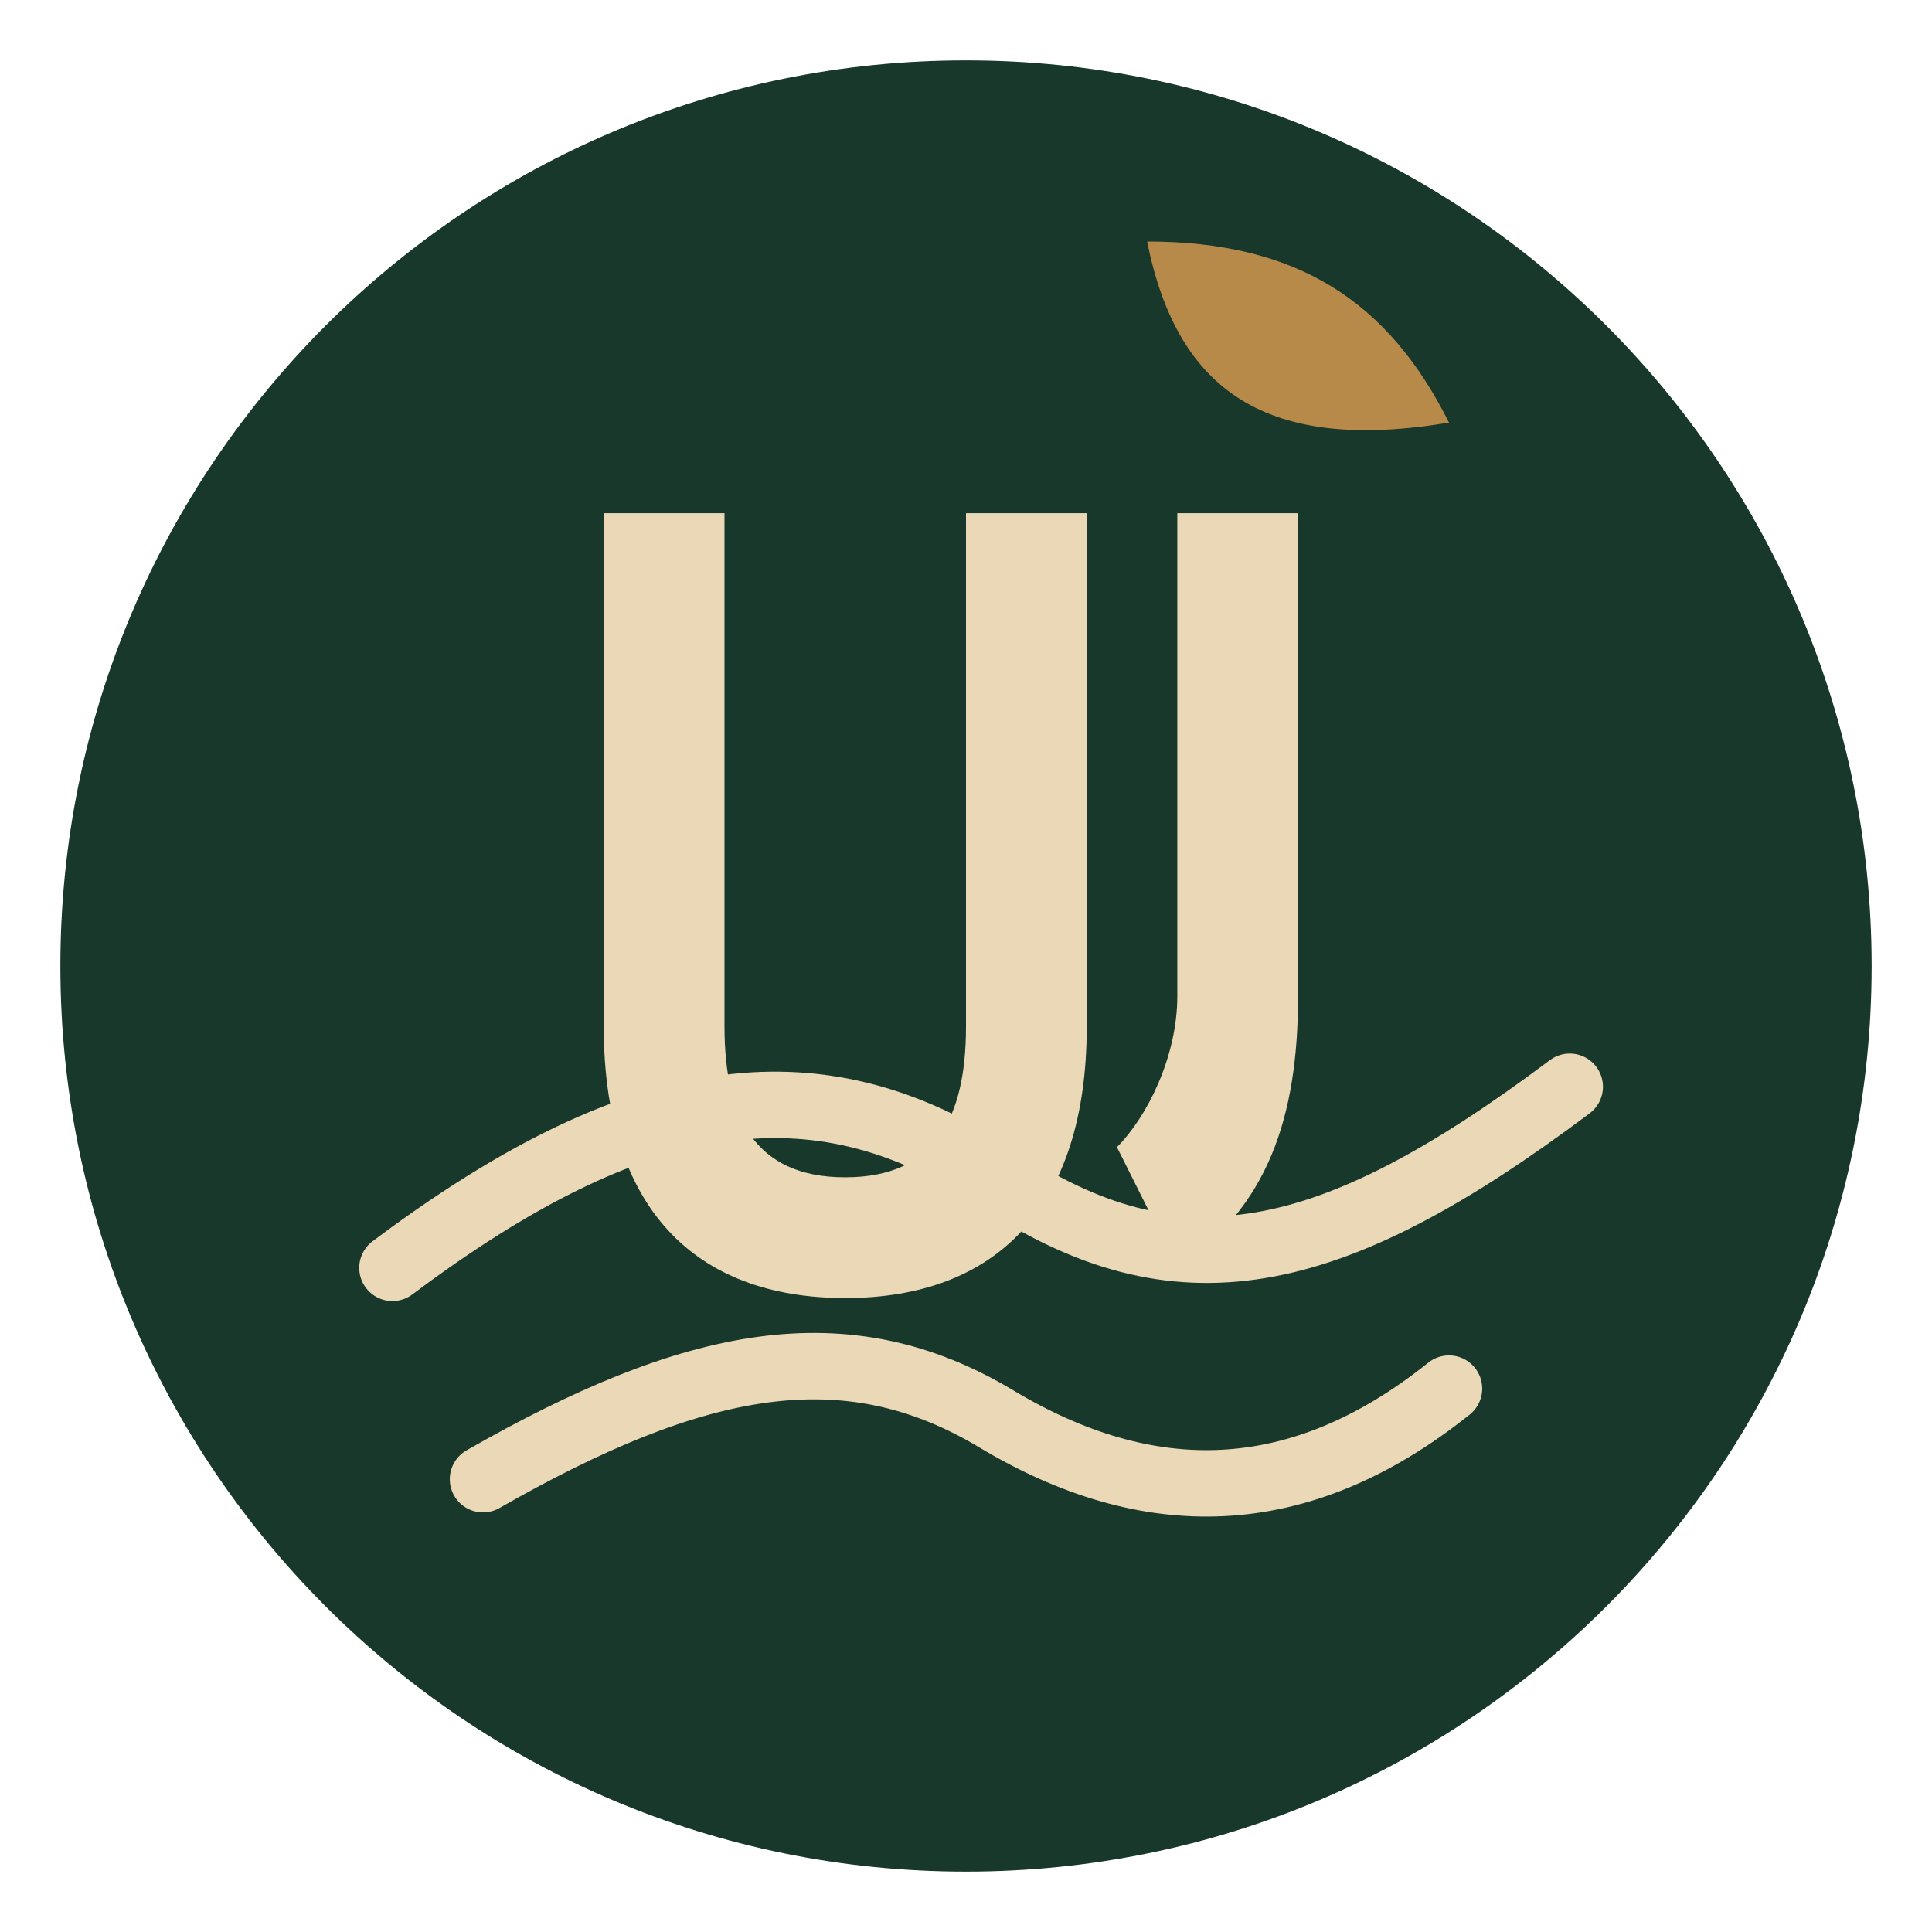
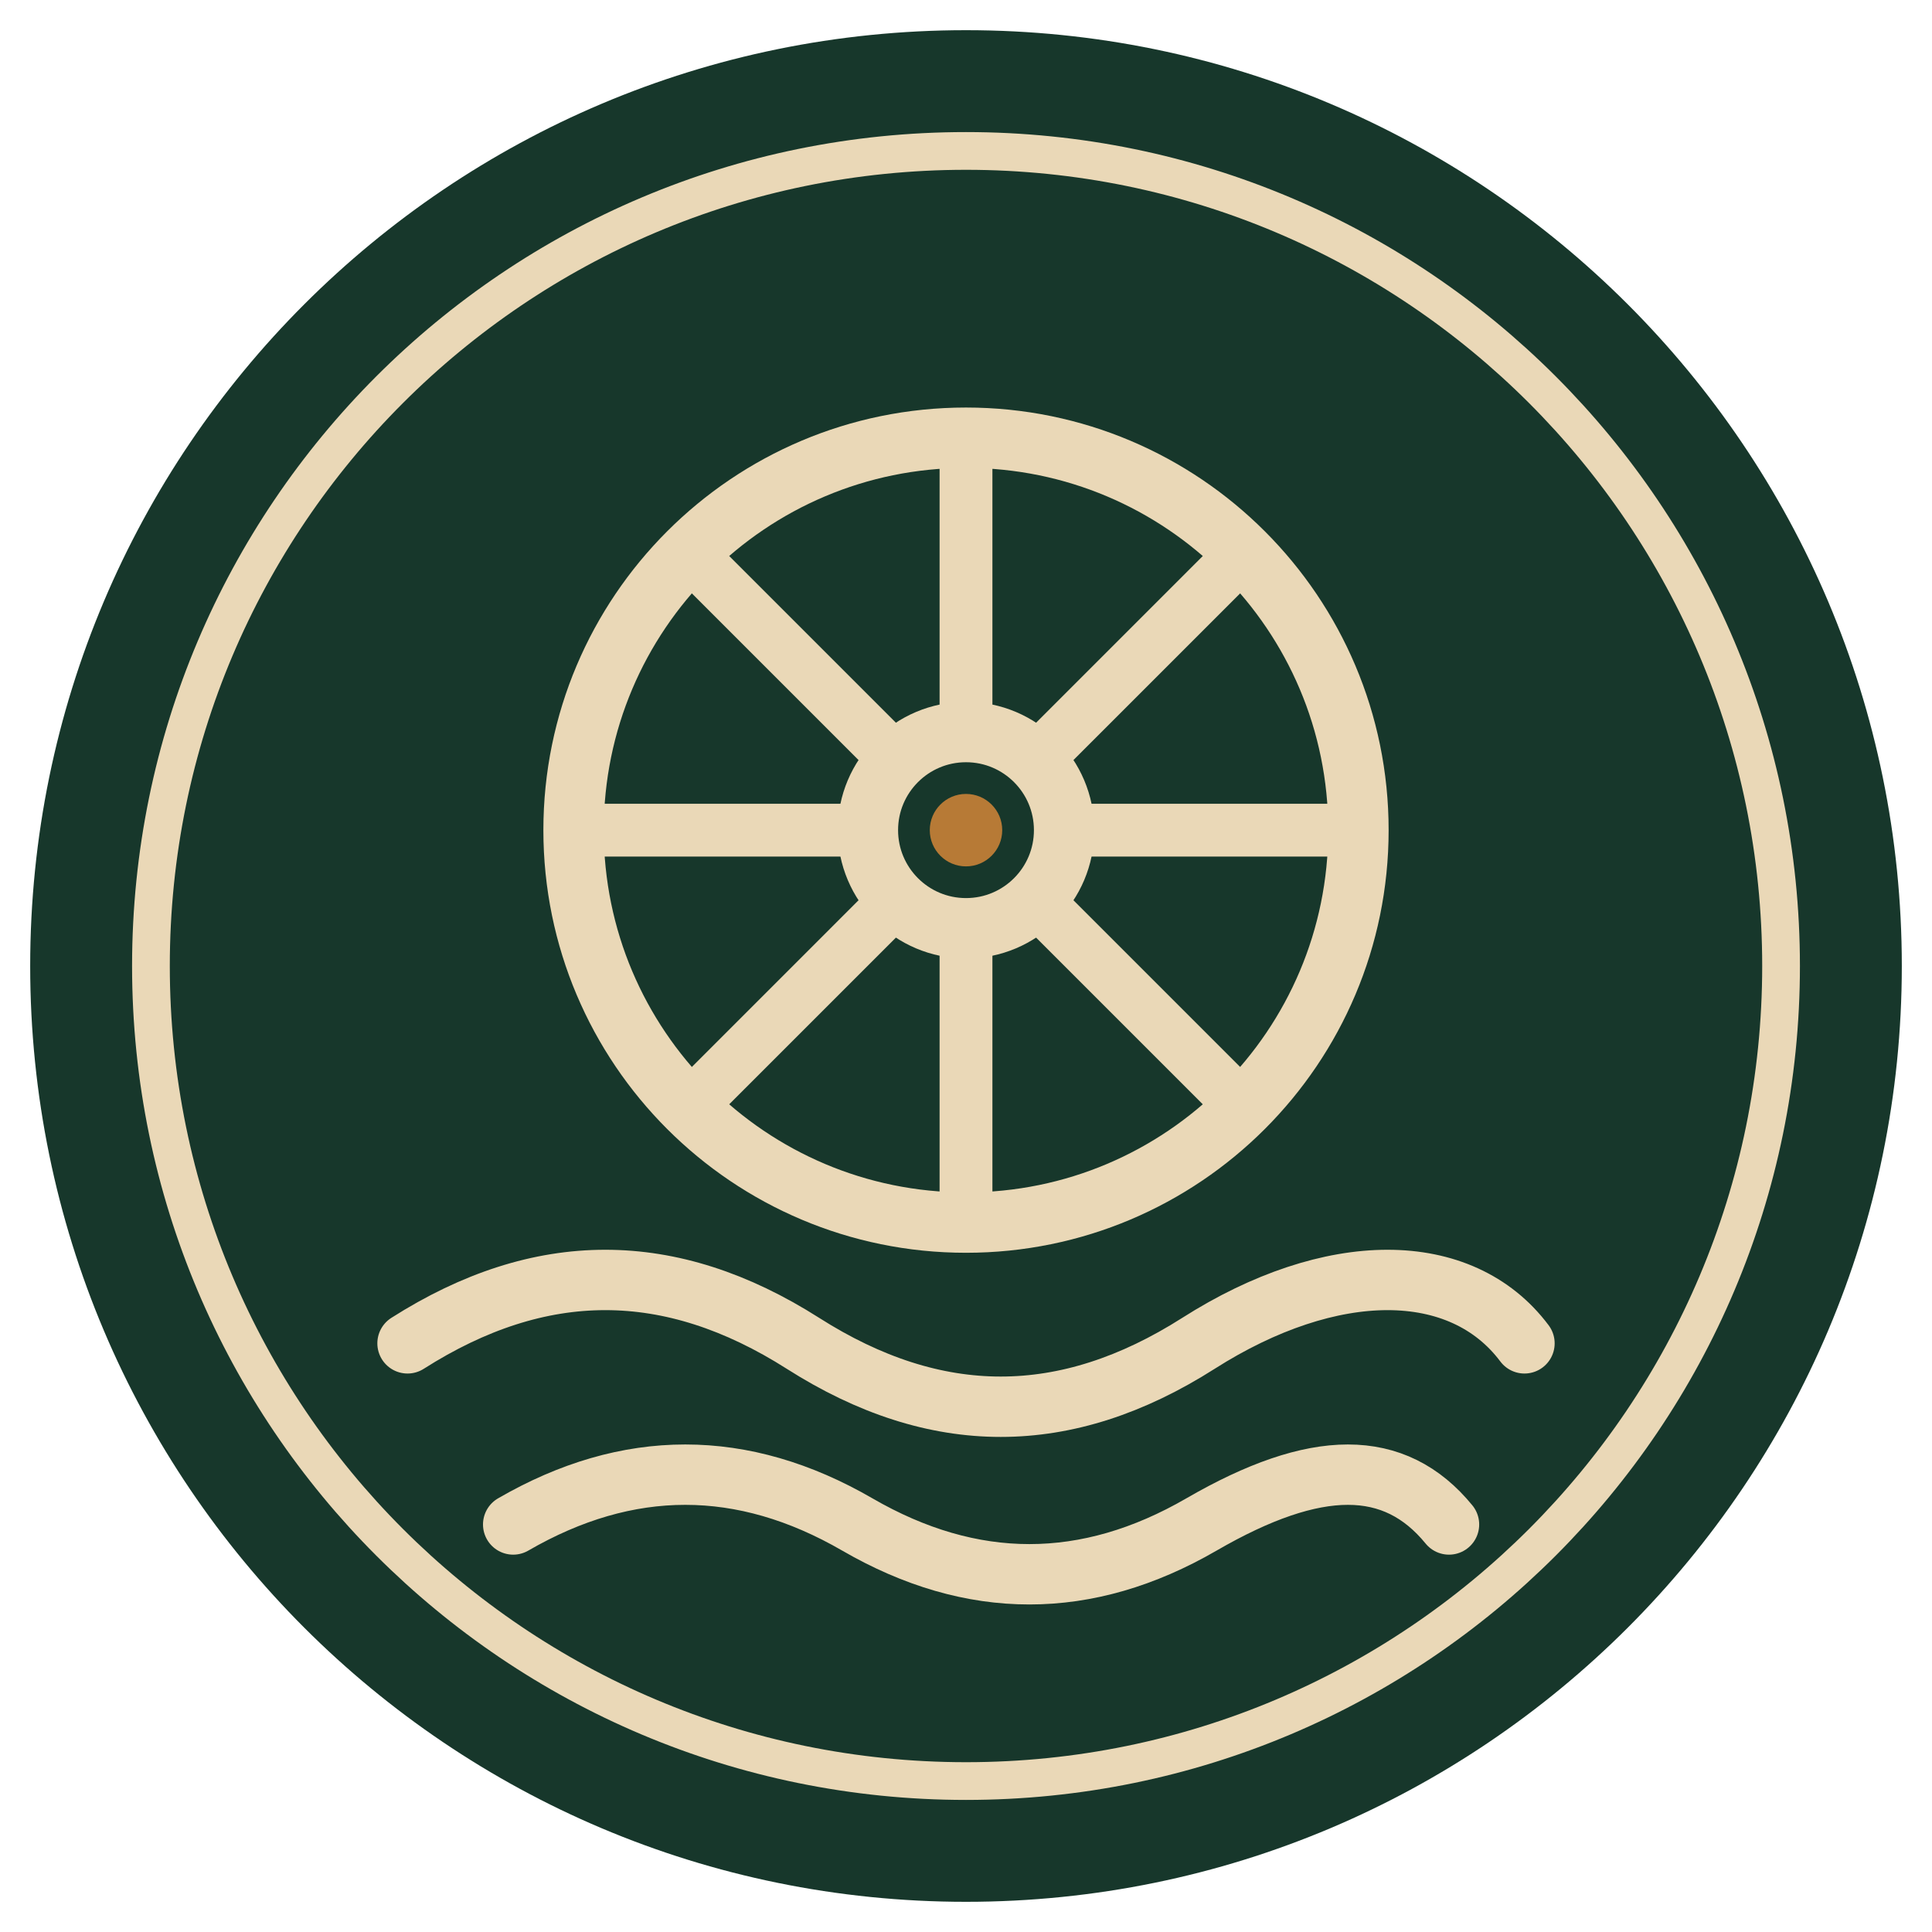
- <svg xmlns="http://www.w3.org/2000/svg" viewBox="0 0 64 64" role="img" aria-labelledby="title">
-   <circle cx="32" cy="32" r="30" fill="#17382b" />
-   <path fill="none" stroke="#ead8b7" stroke-linecap="round" stroke-width="2.2" d="M13 42c8-6 14-7 20-3 6 4 11 3 19-3M16 49c7-4 12-5 17-2 5 3 10 3 15-1" />
-   <path fill="#ead8b7" d="M20 34V17h4v17c0 3 1 5 4 5s4-2 4-5V17h4v17c0 6-3 9-8 9s-8-3-8-9Zm19-17h4v16c0 4-1 7-4 9l-2-4c1-1 2-3 2-5V17Z" />
-   <path fill="#b88a4a" d="M48 14c-6 1-9-1-10-6 5 0 8 2 10 6Z" />
+ <svg xmlns="http://www.w3.org/2000/svg" viewBox="0 0 64 64" role="img" aria-labelledby="logo-title logo-desc">
+   <circle cx="32" cy="32" r="31" fill="#17372b" />
+   <circle cx="32" cy="32" r="27" fill="none" stroke="#ead8b7" stroke-width="1.25" />
+   <g fill="none" stroke="#ead8b7" stroke-linecap="round" stroke-linejoin="round">
+     <circle cx="32" cy="27.5" r="13" stroke-width="2" />
+     <circle cx="32" cy="27.5" r="3.25" stroke-width="2" />
+     <path stroke-width="1.75" d="M32 14.5v9.75M32 30.75v9.75M19 27.5h9.75M35.25 27.5H45M22.8 18.3l6.9 6.9M34.3 29.8l6.9 6.9M41.2 18.3l-6.9 6.9M29.7 29.8l-6.9 6.9" />
+     <path stroke-width="2" d="M13.5 44.5c4.4-2.8 8.7-2.8 13.1 0s8.7 2.8 13.1 0 8.7-2.8 10.8 0M17 50.5c3.8-2.2 7.6-2.2 11.4 0s7.6 2.2 11.4 0 6.4-2.2 8.2 0" />
+   </g>
+   <circle cx="32" cy="27.5" r="1.2" fill="#b77a36" />
</svg>
